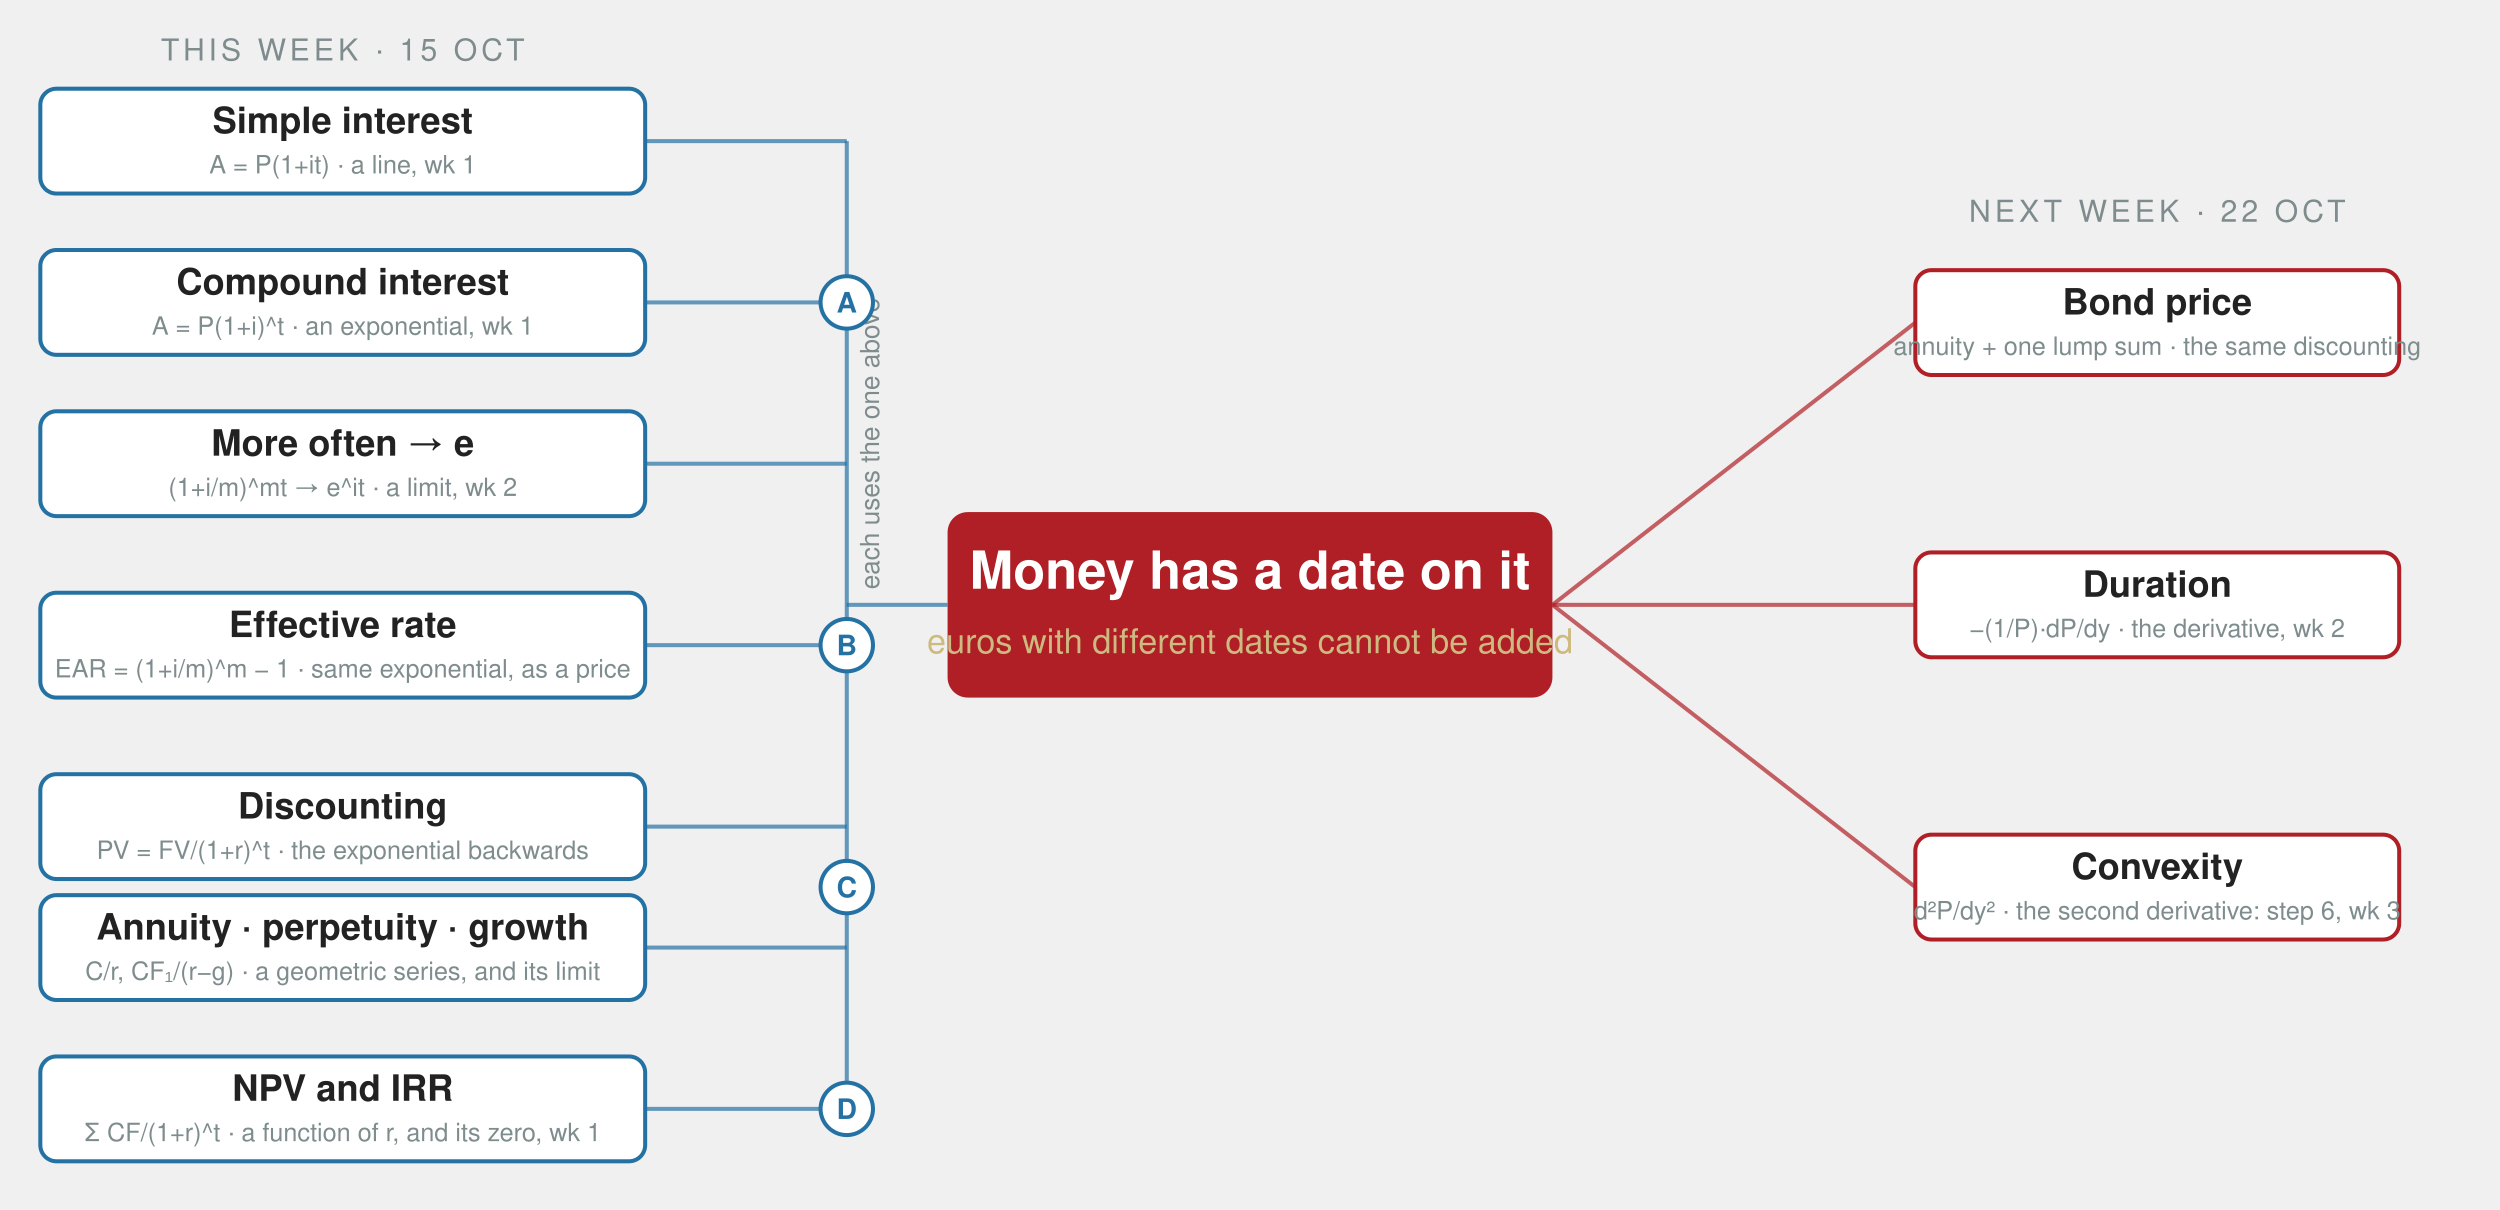
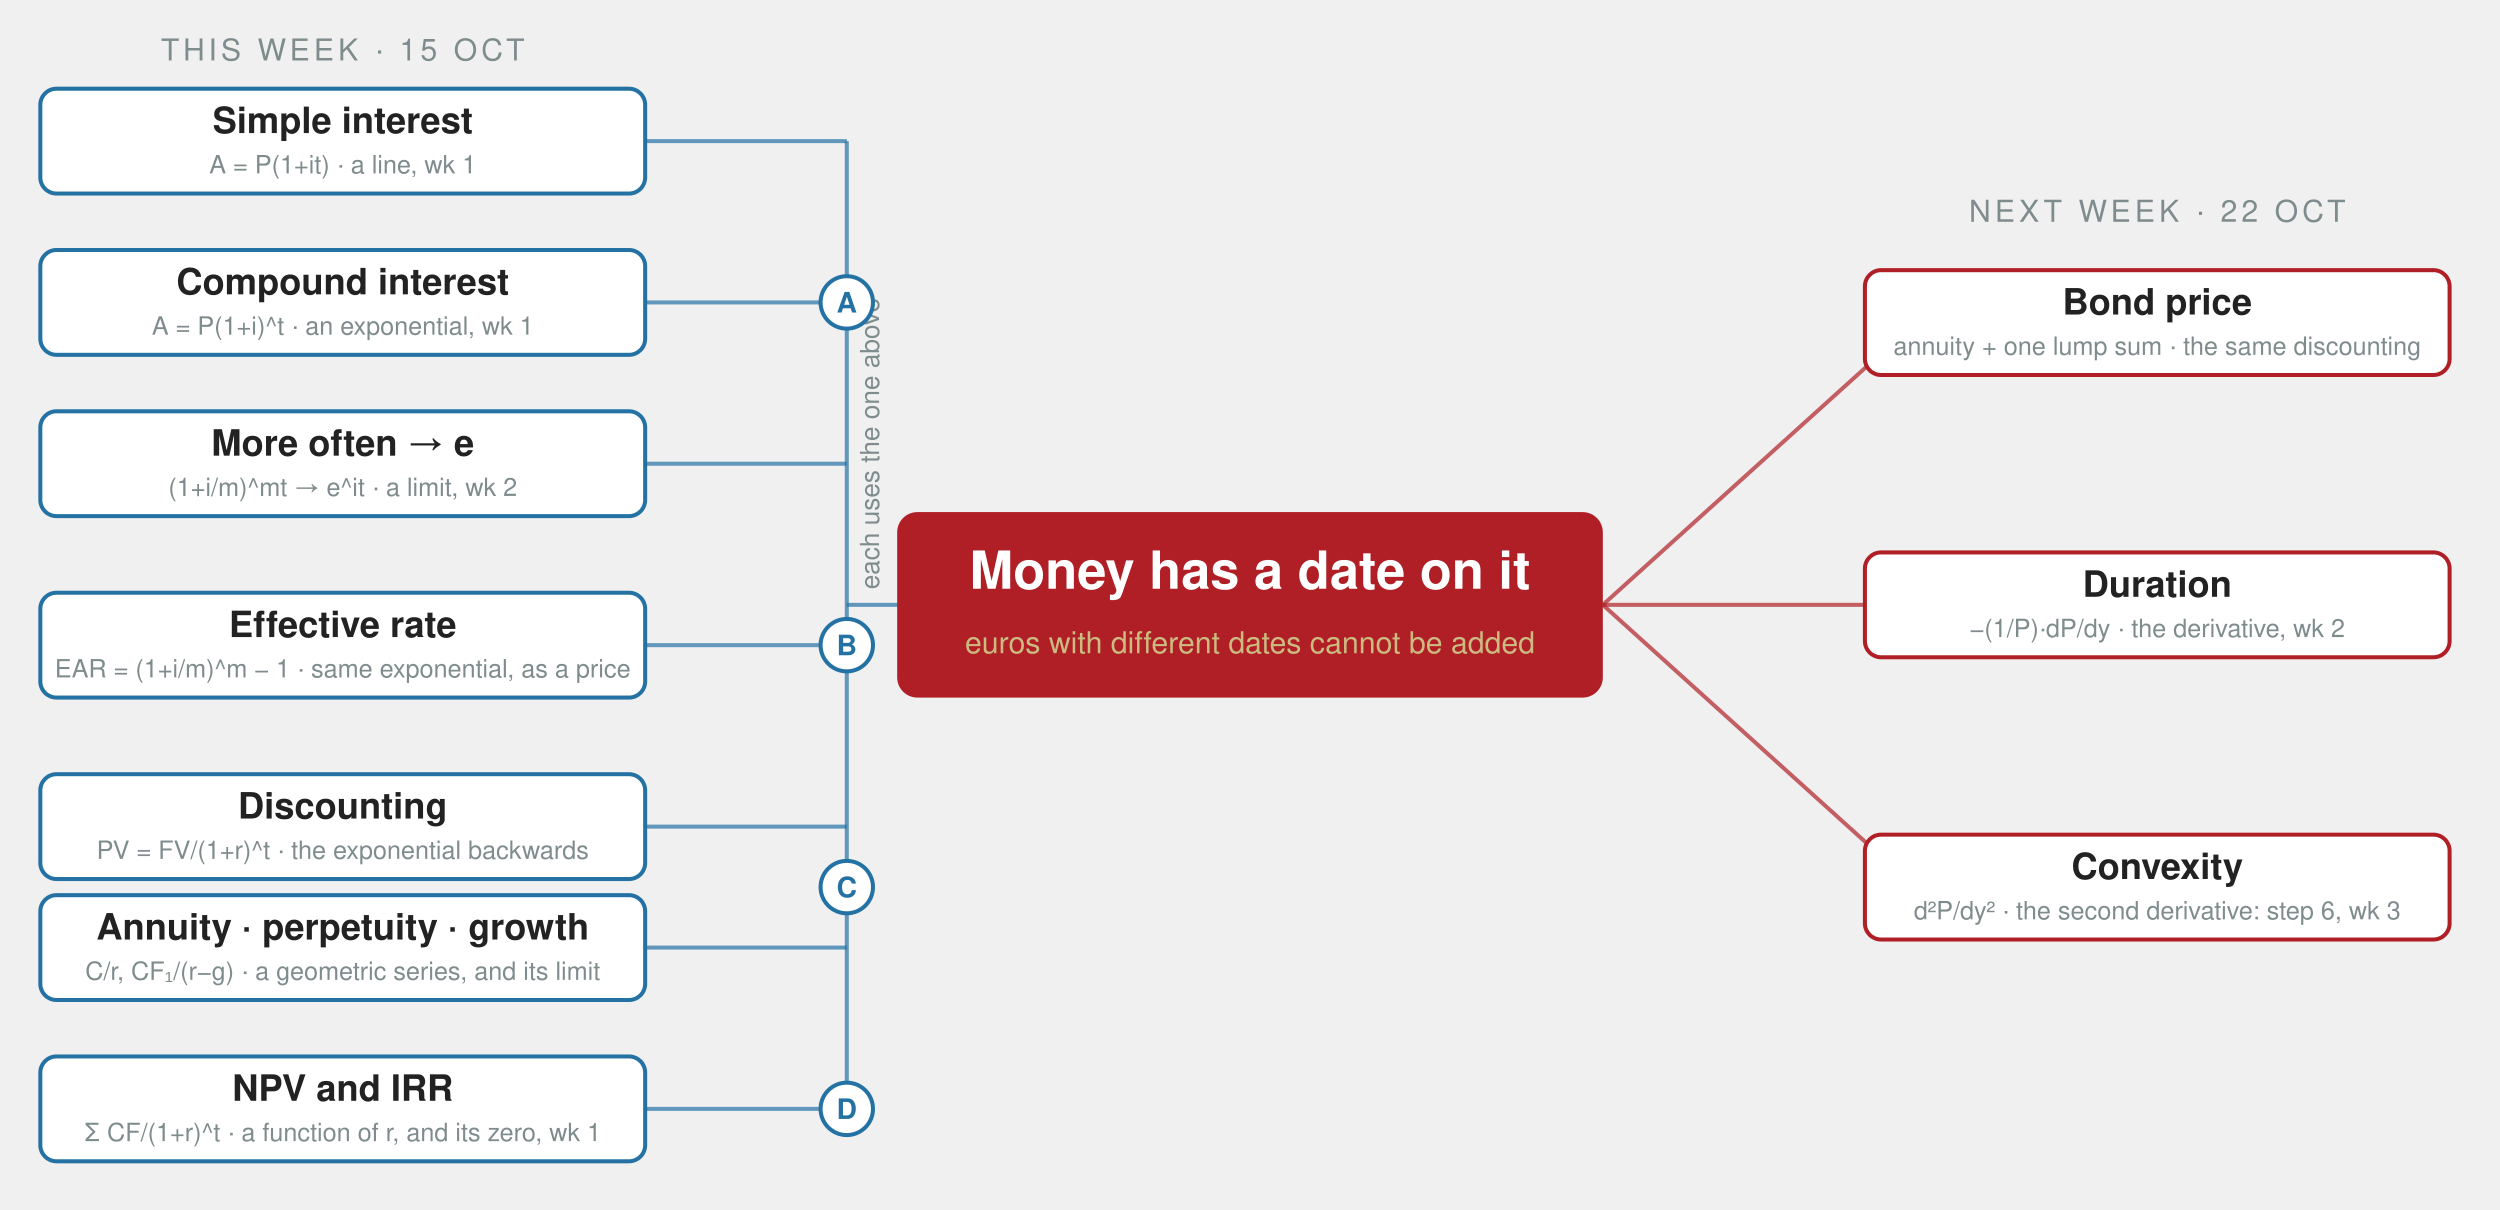
<svg xmlns="http://www.w3.org/2000/svg" viewBox="0 0 1240 600" font-family="'Source Sans 3', 'Source Sans Pro', 'Helvetica Neue', Helvetica, Arial, sans-serif">
  <line x1="470" y1="300" x2="420" y2="300" stroke="#2471a3" stroke-width="2" opacity="0.7" />
  <line x1="420" y1="70" x2="420" y2="550" stroke="#2471a3" stroke-width="2" opacity="0.7" />
  <line x1="420" y1="70" x2="320" y2="70" stroke="#2471a3" stroke-width="2" opacity="0.7" />
  <line x1="420" y1="150" x2="320" y2="150" stroke="#2471a3" stroke-width="2" opacity="0.7" />
  <line x1="420" y1="230" x2="320" y2="230" stroke="#2471a3" stroke-width="2" opacity="0.7" />
  <line x1="420" y1="320" x2="320" y2="320" stroke="#2471a3" stroke-width="2" opacity="0.7" />
  <line x1="420" y1="410" x2="320" y2="410" stroke="#2471a3" stroke-width="2" opacity="0.7" />
  <line x1="420" y1="470" x2="320" y2="470" stroke="#2471a3" stroke-width="2" opacity="0.7" />
  <line x1="420" y1="550" x2="320" y2="550" stroke="#2471a3" stroke-width="2" opacity="0.7" />
-   <line x1="770" y1="300" x2="950" y2="160" stroke="#AF1F25" stroke-width="2" opacity="0.7" />
-   <line x1="770" y1="300" x2="950" y2="300" stroke="#AF1F25" stroke-width="2" opacity="0.7" />
-   <line x1="770" y1="300" x2="950" y2="440" stroke="#AF1F25" stroke-width="2" opacity="0.7" />
-   <rect x="470" y="254" width="300" height="92" rx="10" fill="#AF1F25" />
+   <line x1="795" y1="300" x2="950" y2="160" stroke="#AF1F25" stroke-width="2" opacity="0.7" />
+   <line x1="795" y1="300" x2="950" y2="300" stroke="#AF1F25" stroke-width="2" opacity="0.7" />
+   <line x1="795" y1="300" x2="950" y2="440" stroke="#AF1F25" stroke-width="2" opacity="0.7" />
+   <rect x="445" y="254" width="350" height="92" rx="10" fill="#AF1F25" />
  <text x="620" y="292" text-anchor="middle" fill="#fff" font-size="26" font-weight="700">Money has a date on it</text>
-   <text x="620" y="324" text-anchor="middle" fill="#CDBA80" font-size="17">euros with different dates cannot be added</text>
+   <text x="620" y="324" text-anchor="middle" fill="#CDBA80" font-size="15">euros with different dates cannot be added</text>
  <text x="170" y="30" fill="#7f8c8d" font-size="15" letter-spacing="2" text-anchor="middle">THIS WEEK · 15 OCT</text>
  <text x="1070" y="110" fill="#7f8c8d" font-size="15" letter-spacing="2" text-anchor="middle">NEXT WEEK · 22 OCT</text>
  <text x="436" y="220" fill="#7f8c8d" font-size="13" transform="rotate(-90 436 220)" text-anchor="middle">each uses the one above</text>
  <circle cx="420" cy="150" r="13" fill="#fff" stroke="#2471a3" stroke-width="2" />
  <text x="420" y="155" text-anchor="middle" fill="#2471a3" font-size="14" font-weight="700">A</text>
  <circle cx="420" cy="320" r="13" fill="#fff" stroke="#2471a3" stroke-width="2" />
  <text x="420" y="325" text-anchor="middle" fill="#2471a3" font-size="14" font-weight="700">B</text>
  <circle cx="420" cy="440" r="13" fill="#fff" stroke="#2471a3" stroke-width="2" />
  <text x="420" y="445" text-anchor="middle" fill="#2471a3" font-size="14" font-weight="700">C</text>
  <circle cx="420" cy="550" r="13" fill="#fff" stroke="#2471a3" stroke-width="2" />
  <text x="420" y="555" text-anchor="middle" fill="#2471a3" font-size="14" font-weight="700">D</text>
  <rect x="20.0" y="44" width="300" height="52" rx="8" fill="#fff" stroke="#2471a3" stroke-width="2" />
  <text x="170" y="66" text-anchor="middle" fill="#222" font-size="18" font-weight="700">Simple interest</text>
  <text x="170" y="86" text-anchor="middle" fill="#7f8c8d" font-size="12.5">A = P(1+it) · a line, wk 1</text>
  <rect x="20.0" y="124" width="300" height="52" rx="8" fill="#fff" stroke="#2471a3" stroke-width="2" />
  <text x="170" y="146" text-anchor="middle" fill="#222" font-size="18" font-weight="700">Compound interest</text>
  <text x="170" y="166" text-anchor="middle" fill="#7f8c8d" font-size="12.5">A = P(1+i)^t · an exponential, wk 1</text>
  <rect x="20.0" y="204" width="300" height="52" rx="8" fill="#fff" stroke="#2471a3" stroke-width="2" />
  <text x="170" y="226" text-anchor="middle" fill="#222" font-size="18" font-weight="700">More often → e</text>
  <text x="170" y="246" text-anchor="middle" fill="#7f8c8d" font-size="12.5">(1+i/m)^mt → e^it · a limit, wk 2</text>
  <rect x="20.0" y="294" width="300" height="52" rx="8" fill="#fff" stroke="#2471a3" stroke-width="2" />
  <text x="170" y="316" text-anchor="middle" fill="#222" font-size="18" font-weight="700">Effective rate</text>
  <text x="170" y="336" text-anchor="middle" fill="#7f8c8d" font-size="12.5">EAR = (1+i/m)^m − 1 · same exponential, as a price</text>
  <rect x="20.0" y="384" width="300" height="52" rx="8" fill="#fff" stroke="#2471a3" stroke-width="2" />
  <text x="170" y="406" text-anchor="middle" fill="#222" font-size="18" font-weight="700">Discounting</text>
  <text x="170" y="426" text-anchor="middle" fill="#7f8c8d" font-size="12.5">PV = FV/(1+r)^t · the exponential backwards</text>
  <rect x="20.0" y="444" width="300" height="52" rx="8" fill="#fff" stroke="#2471a3" stroke-width="2" />
  <text x="170" y="466" text-anchor="middle" fill="#222" font-size="18" font-weight="700">Annuity · perpetuity · growth</text>
  <text x="170" y="486" text-anchor="middle" fill="#7f8c8d" font-size="12.5">C/r, CF₁/(r−g) · a geometric series, and its limit</text>
  <rect x="20.0" y="524" width="300" height="52" rx="8" fill="#fff" stroke="#2471a3" stroke-width="2" />
  <text x="170" y="546" text-anchor="middle" fill="#222" font-size="18" font-weight="700">NPV and IRR</text>
  <text x="170" y="566" text-anchor="middle" fill="#7f8c8d" font-size="12.5">Σ CF/(1+r)^t · a function of r, and its zero, wk 1</text>
-   <rect x="950.0" y="134" width="240" height="52" rx="8" fill="#fff" stroke="#AF1F25" stroke-width="2" />
+   <rect x="925.0" y="134" width="290" height="52" rx="8" fill="#fff" stroke="#AF1F25" stroke-width="2" />
  <text x="1070" y="156" text-anchor="middle" fill="#222" font-size="18" font-weight="700">Bond price</text>
  <text x="1070" y="176" text-anchor="middle" fill="#7f8c8d" font-size="12.5">annuity + one lump sum · the same discounting</text>
-   <rect x="950.0" y="274" width="240" height="52" rx="8" fill="#fff" stroke="#AF1F25" stroke-width="2" />
+   <rect x="925.0" y="274" width="290" height="52" rx="8" fill="#fff" stroke="#AF1F25" stroke-width="2" />
  <text x="1070" y="296" text-anchor="middle" fill="#222" font-size="18" font-weight="700">Duration</text>
  <text x="1070" y="316" text-anchor="middle" fill="#7f8c8d" font-size="12.5">−(1/P)·dP/dy · the derivative, wk 2</text>
-   <rect x="950.0" y="414" width="240" height="52" rx="8" fill="#fff" stroke="#AF1F25" stroke-width="2" />
+   <rect x="925.0" y="414" width="290" height="52" rx="8" fill="#fff" stroke="#AF1F25" stroke-width="2" />
  <text x="1070" y="436" text-anchor="middle" fill="#222" font-size="18" font-weight="700">Convexity</text>
  <text x="1070" y="456" text-anchor="middle" fill="#7f8c8d" font-size="12.5">d²P/dy² · the second derivative: step 6, wk 3</text>
</svg>
